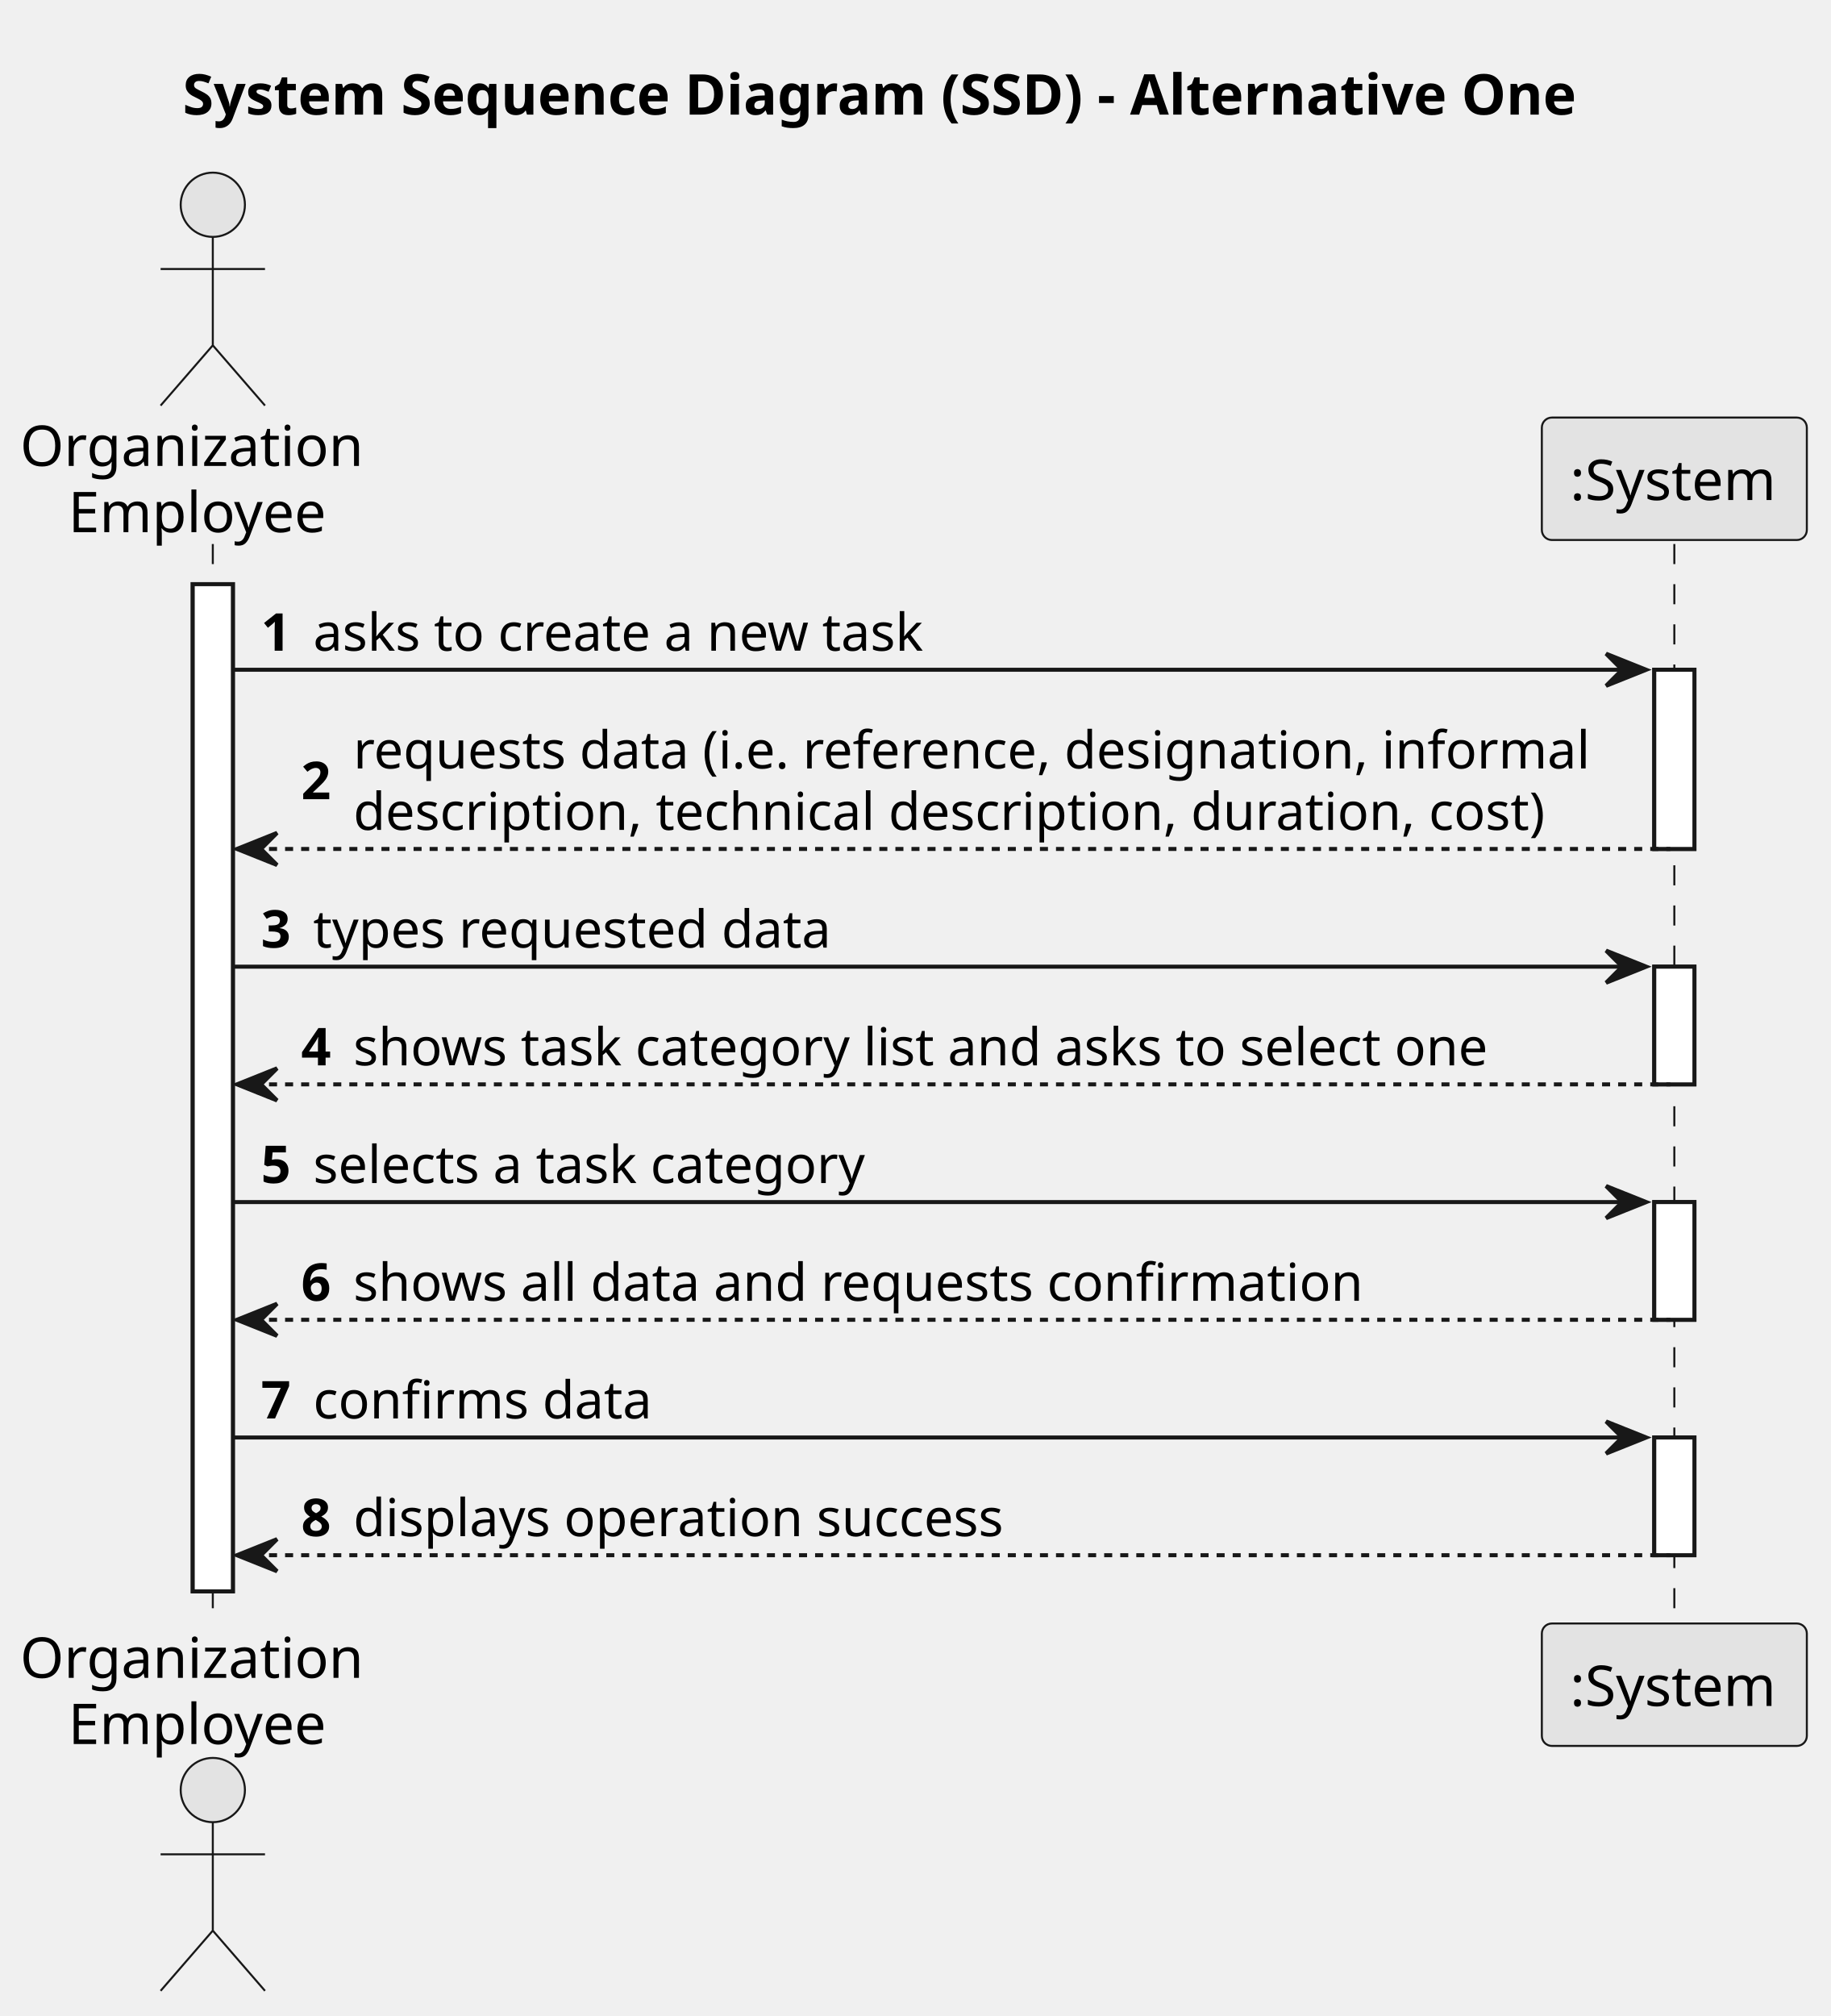
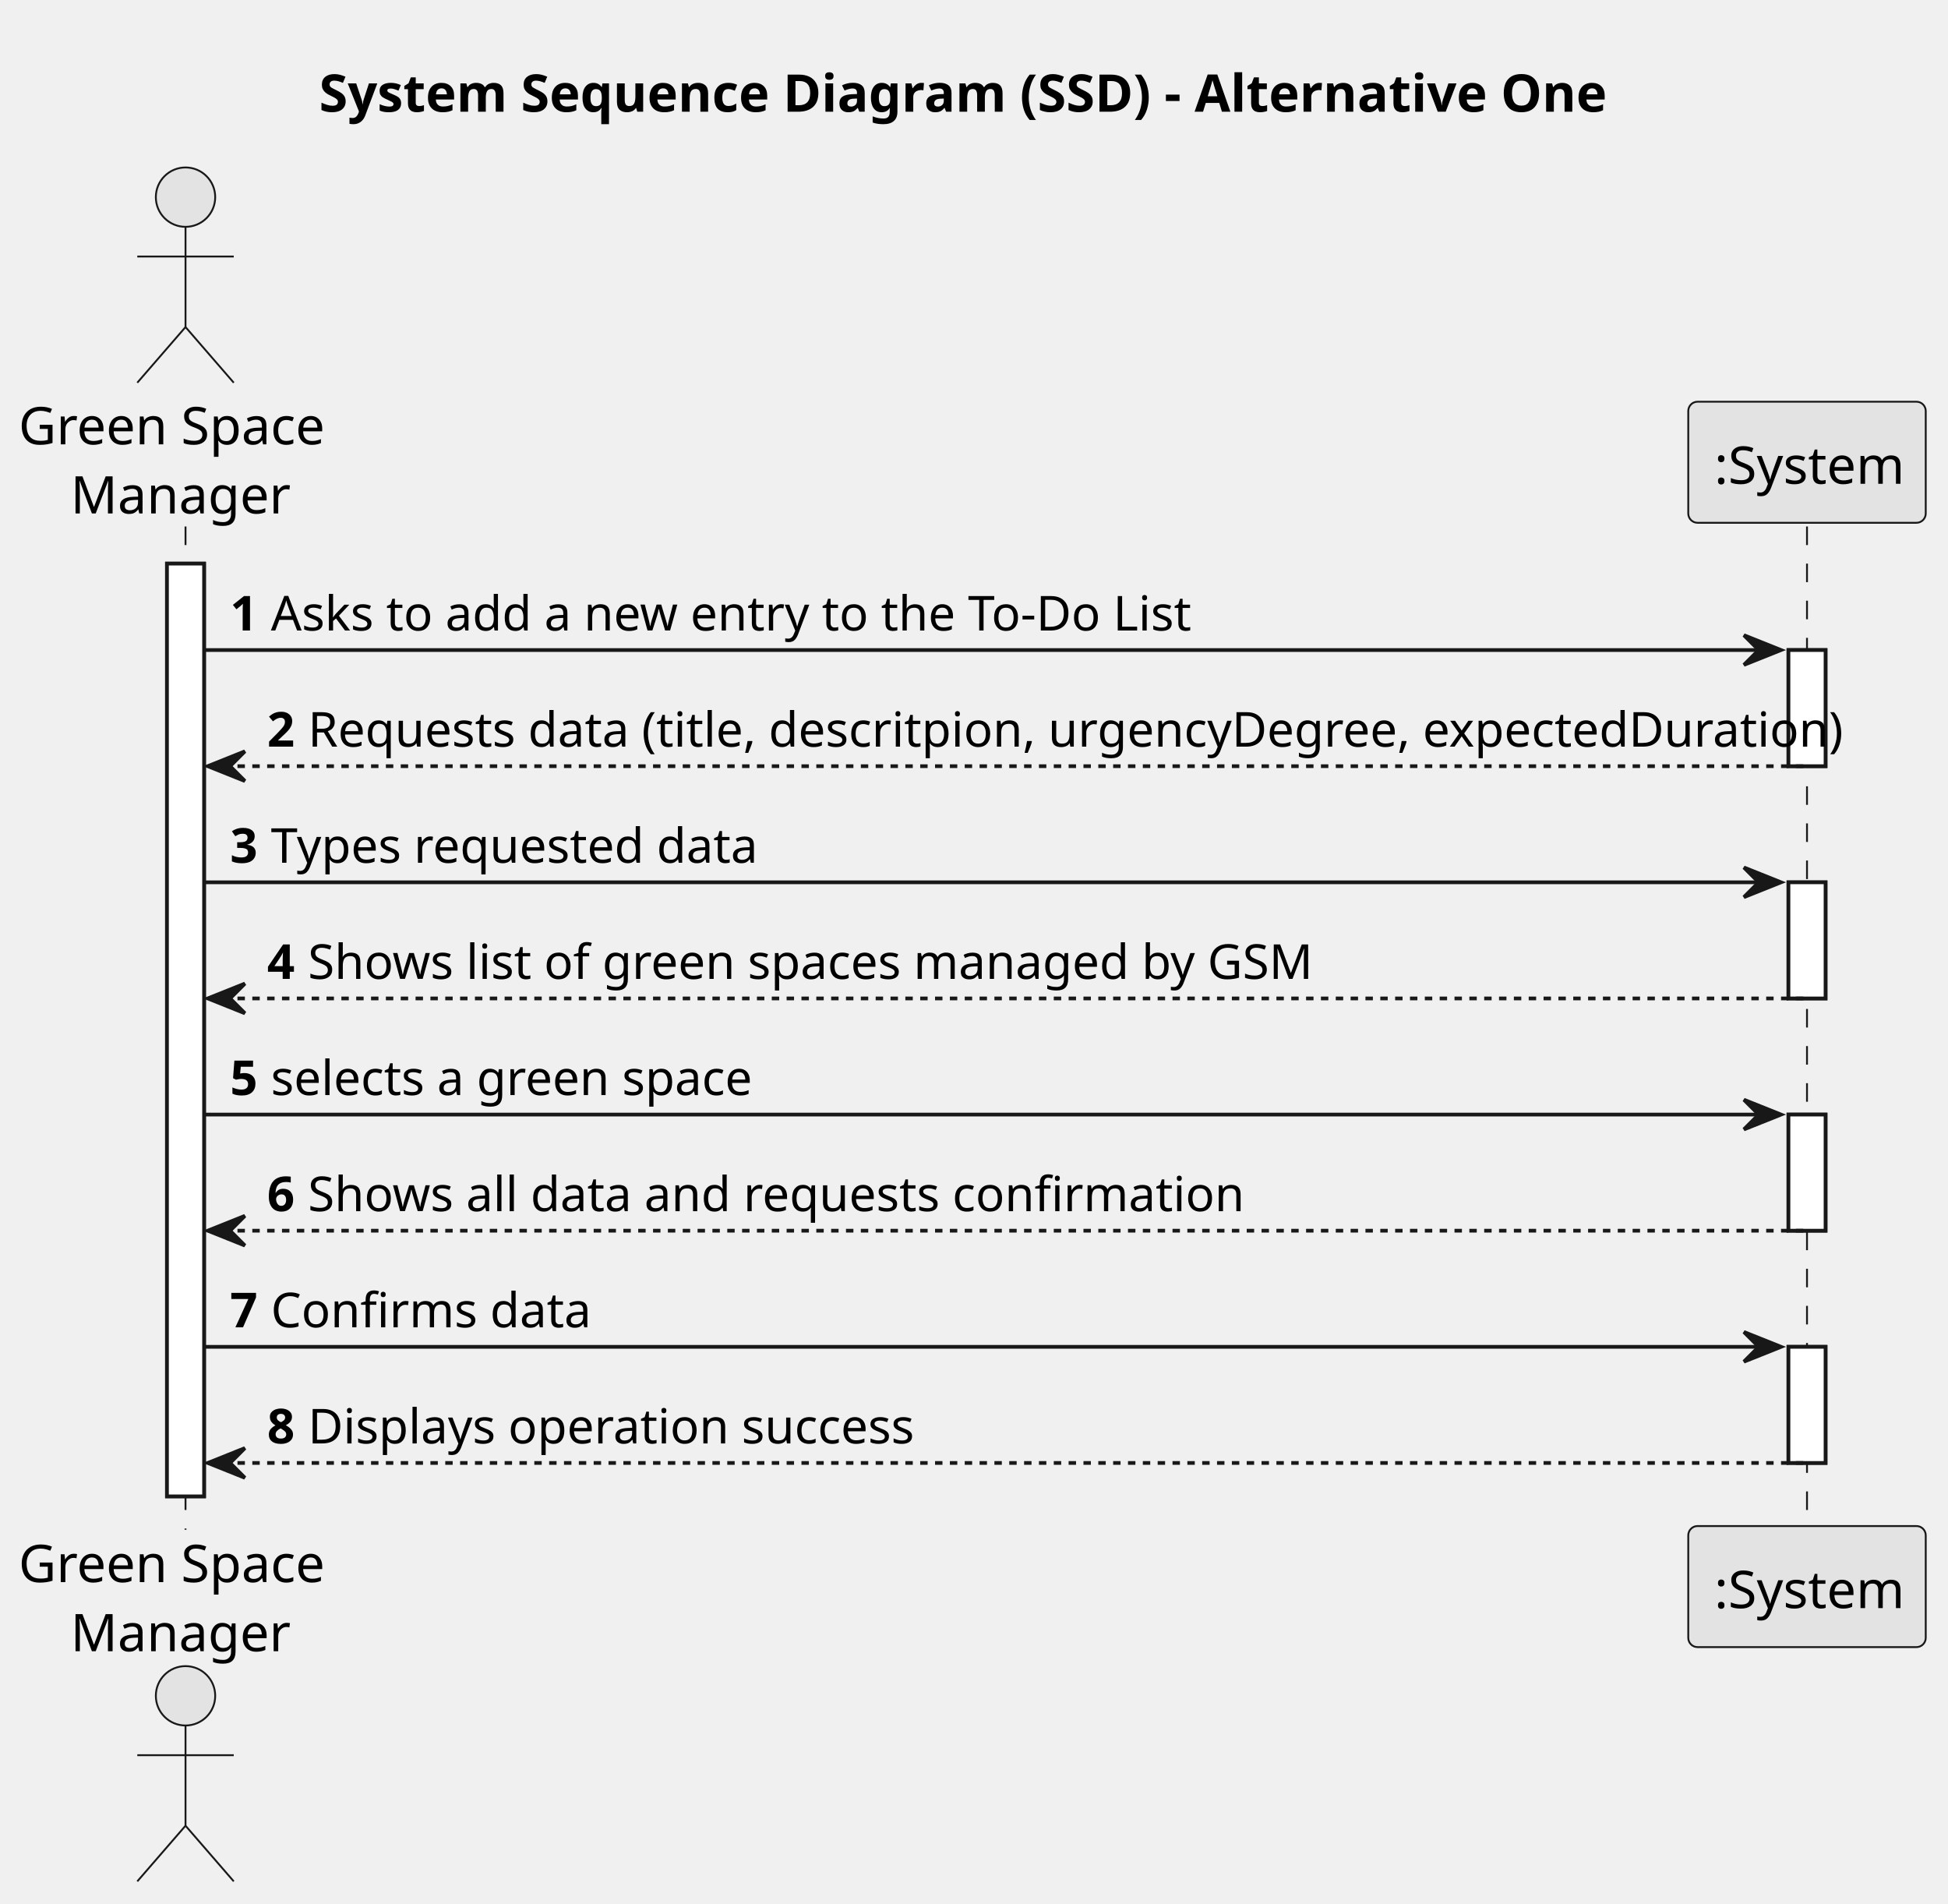
- <svg xmlns="http://www.w3.org/2000/svg" contentStyleType="text/css" height="502px" preserveAspectRatio="none" style="width:456px;height:502px;background:#FFFFFF;" version="1.1" viewBox="0 0 456 502" width="456px" zoomAndPan="magnify">
+ <svg xmlns="http://www.w3.org/2000/svg" contentStyleType="text/css" height="513px" preserveAspectRatio="none" style="width:525px;height:513px;background:#FFFFFF;" version="1.1" viewBox="0 0 525 513" width="525px" zoomAndPan="magnify">
  <defs />
  <g>
-     <text fill="#000000" font-family="sans-serif" font-size="14" font-weight="bold" lengthAdjust="spacing" textLength="363" x="45.5" y="28.535">System Sequence Diagram (SSD) - Alternative One</text>
-     <rect fill="#FFFFFF" height="250.795" style="stroke:#181818;stroke-width:1.0;" width="10" x="48" y="145.465" />
-     <rect fill="#FFFFFF" height="44.621" style="stroke:#181818;stroke-width:1.0;" width="10" x="412" y="166.775" />
-     <rect fill="#FFFFFF" height="29.311" style="stroke:#181818;stroke-width:1.0;" width="10" x="412" y="240.707" />
-     <rect fill="#FFFFFF" height="29.311" style="stroke:#181818;stroke-width:1.0;" width="10" x="412" y="299.328" />
-     <rect fill="#FFFFFF" height="29.311" style="stroke:#181818;stroke-width:1.0;" width="10" x="412" y="357.949" />
-     <line style="stroke:#181818;stroke-width:0.5;stroke-dasharray:5.0,5.0;" x1="53" x2="53" y1="135.465" y2="405.26" />
-     <line style="stroke:#181818;stroke-width:0.5;stroke-dasharray:5.0,5.0;" x1="417" x2="417" y1="135.465" y2="405.26" />
-     <text fill="#000000" font-family="sans-serif" font-size="14" lengthAdjust="spacing" textLength="90" x="5" y="116.023">Organization</text>
-     <text fill="#000000" font-family="sans-serif" font-size="14" lengthAdjust="spacing" textLength="66" x="17" y="132.512">Employee</text>
-     <ellipse cx="53" cy="50.988" fill="#E3E3E3" rx="8" ry="8" style="stroke:#181818;stroke-width:0.5;" />
-     <path d="M53,58.988 L53,85.988 M40,66.988 L66,66.988 M53,85.988 L40,100.988 M53,85.988 L66,100.988 " fill="none" style="stroke:#181818;stroke-width:0.5;" />
-     <text fill="#000000" font-family="sans-serif" font-size="14" lengthAdjust="spacing" textLength="90" x="5" y="417.795">Organization</text>
-     <text fill="#000000" font-family="sans-serif" font-size="14" lengthAdjust="spacing" textLength="66" x="17" y="434.283">Employee</text>
-     <ellipse cx="53" cy="445.736" fill="#E3E3E3" rx="8" ry="8" style="stroke:#181818;stroke-width:0.5;" />
-     <path d="M53,453.736 L53,480.736 M40,461.736 L66,461.736 M53,480.736 L40,495.736 M53,480.736 L66,495.736 " fill="none" style="stroke:#181818;stroke-width:0.5;" />
-     <rect fill="#E3E3E3" height="30.488" rx="2.5" ry="2.5" style="stroke:#181818;stroke-width:0.5;" width="66" x="384" y="103.977" />
-     <text fill="#000000" font-family="sans-serif" font-size="14" lengthAdjust="spacing" textLength="52" x="391" y="124.512">:System</text>
-     <rect fill="#E3E3E3" height="30.488" rx="2.5" ry="2.5" style="stroke:#181818;stroke-width:0.5;" width="66" x="384" y="404.26" />
-     <text fill="#000000" font-family="sans-serif" font-size="14" lengthAdjust="spacing" textLength="52" x="391" y="424.795">:System</text>
-     <rect fill="#FFFFFF" height="250.795" style="stroke:#181818;stroke-width:1.0;" width="10" x="48" y="145.465" />
-     <rect fill="#FFFFFF" height="44.621" style="stroke:#181818;stroke-width:1.0;" width="10" x="412" y="166.775" />
-     <rect fill="#FFFFFF" height="29.311" style="stroke:#181818;stroke-width:1.0;" width="10" x="412" y="240.707" />
-     <rect fill="#FFFFFF" height="29.311" style="stroke:#181818;stroke-width:1.0;" width="10" x="412" y="299.328" />
-     <rect fill="#FFFFFF" height="29.311" style="stroke:#181818;stroke-width:1.0;" width="10" x="412" y="357.949" />
-     <polygon fill="#181818" points="400,162.775,410,166.775,400,170.775,404,166.775" style="stroke:#181818;stroke-width:1.0;" />
-     <line style="stroke:#181818;stroke-width:1.0;" x1="58" x2="406" y1="166.775" y2="166.775" />
-     <text fill="#000000" font-family="sans-serif" font-size="13" font-weight="bold" lengthAdjust="spacing" textLength="9" x="65" y="162.033">1</text>
-     <text fill="#000000" font-family="sans-serif" font-size="13" lengthAdjust="spacing" textLength="159" x="78" y="162.033">asks to create a new task</text>
-     <polygon fill="#181818" points="69,207.397,59,211.397,69,215.397,65,211.397" style="stroke:#181818;stroke-width:1.0;" />
-     <line style="stroke:#181818;stroke-width:1.0;stroke-dasharray:2.0,2.0;" x1="63" x2="416" y1="211.397" y2="211.397" />
-     <text fill="#000000" font-family="sans-serif" font-size="13" font-weight="bold" lengthAdjust="spacing" textLength="9" x="75" y="198.999">2</text>
-     <text fill="#000000" font-family="sans-serif" font-size="13" lengthAdjust="spacing" textLength="317" x="88" y="191.344">requests data (i.e. reference, designation, informal</text>
-     <text fill="#000000" font-family="sans-serif" font-size="13" lengthAdjust="spacing" textLength="311" x="88" y="206.654">description, technical description, duration, cost)</text>
-     <polygon fill="#181818" points="400,236.707,410,240.707,400,244.707,404,240.707" style="stroke:#181818;stroke-width:1.0;" />
-     <line style="stroke:#181818;stroke-width:1.0;" x1="58" x2="406" y1="240.707" y2="240.707" />
-     <text fill="#000000" font-family="sans-serif" font-size="13" font-weight="bold" lengthAdjust="spacing" textLength="9" x="65" y="235.965">3</text>
-     <text fill="#000000" font-family="sans-serif" font-size="13" lengthAdjust="spacing" textLength="131" x="78" y="235.965">types requested data</text>
-     <polygon fill="#181818" points="69,266.018,59,270.018,69,274.018,65,270.018" style="stroke:#181818;stroke-width:1.0;" />
-     <line style="stroke:#181818;stroke-width:1.0;stroke-dasharray:2.0,2.0;" x1="63" x2="416" y1="270.018" y2="270.018" />
-     <text fill="#000000" font-family="sans-serif" font-size="13" font-weight="bold" lengthAdjust="spacing" textLength="9" x="75" y="265.275">4</text>
-     <text fill="#000000" font-family="sans-serif" font-size="13" lengthAdjust="spacing" textLength="298" x="88" y="265.275">shows task category list and asks to select one</text>
-     <polygon fill="#181818" points="400,295.328,410,299.328,400,303.328,404,299.328" style="stroke:#181818;stroke-width:1.0;" />
-     <line style="stroke:#181818;stroke-width:1.0;" x1="58" x2="406" y1="299.328" y2="299.328" />
-     <text fill="#000000" font-family="sans-serif" font-size="13" font-weight="bold" lengthAdjust="spacing" textLength="9" x="65" y="294.586">5</text>
-     <text fill="#000000" font-family="sans-serif" font-size="13" lengthAdjust="spacing" textLength="144" x="78" y="294.586">selects a task category</text>
-     <polygon fill="#181818" points="69,324.639,59,328.639,69,332.639,65,328.639" style="stroke:#181818;stroke-width:1.0;" />
-     <line style="stroke:#181818;stroke-width:1.0;stroke-dasharray:2.0,2.0;" x1="63" x2="416" y1="328.639" y2="328.639" />
-     <text fill="#000000" font-family="sans-serif" font-size="13" font-weight="bold" lengthAdjust="spacing" textLength="9" x="75" y="323.897">6</text>
-     <text fill="#000000" font-family="sans-serif" font-size="13" lengthAdjust="spacing" textLength="260" x="88" y="323.897">shows all data and requests confirmation</text>
-     <polygon fill="#181818" points="400,353.949,410,357.949,400,361.949,404,357.949" style="stroke:#181818;stroke-width:1.0;" />
-     <line style="stroke:#181818;stroke-width:1.0;" x1="58" x2="406" y1="357.949" y2="357.949" />
-     <text fill="#000000" font-family="sans-serif" font-size="13" font-weight="bold" lengthAdjust="spacing" textLength="9" x="65" y="353.207">7</text>
-     <text fill="#000000" font-family="sans-serif" font-size="13" lengthAdjust="spacing" textLength="87" x="78" y="353.207">confirms data</text>
-     <polygon fill="#181818" points="69,383.26,59,387.26,69,391.26,65,387.26" style="stroke:#181818;stroke-width:1.0;" />
-     <line style="stroke:#181818;stroke-width:1.0;stroke-dasharray:2.0,2.0;" x1="63" x2="416" y1="387.26" y2="387.26" />
-     <text fill="#000000" font-family="sans-serif" font-size="13" font-weight="bold" lengthAdjust="spacing" textLength="9" x="75" y="382.518">8</text>
-     <text fill="#000000" font-family="sans-serif" font-size="13" lengthAdjust="spacing" textLength="170" x="88" y="382.518">displays operation success</text>
+     <text fill="#000000" font-family="sans-serif" font-size="14" font-weight="bold" lengthAdjust="spacing" textLength="351" x="86" y="30.107">System Sequence Diagram (SSD) - Alternative One</text>
+     <rect fill="#FFFFFF" height="251.328" style="stroke:#181818;stroke-width:1.0;" width="10" x="45" y="151.863" />
+     <rect fill="#FFFFFF" height="31.291" style="stroke:#181818;stroke-width:1.0;" width="10" x="482" y="175.154" />
+     <rect fill="#FFFFFF" height="31.291" style="stroke:#181818;stroke-width:1.0;" width="10" x="482" y="237.736" />
+     <rect fill="#FFFFFF" height="31.291" style="stroke:#181818;stroke-width:1.0;" width="10" x="482" y="300.318" />
+     <rect fill="#FFFFFF" height="31.291" style="stroke:#181818;stroke-width:1.0;" width="10" x="482" y="362.9" />
+     <line style="stroke:#181818;stroke-width:0.5;stroke-dasharray:5.0,5.0;" x1="50" x2="50" y1="141.863" y2="412.191" />
+     <line style="stroke:#181818;stroke-width:0.5;stroke-dasharray:5.0,5.0;" x1="487" x2="487" y1="141.863" y2="412.191" />
+     <text fill="#000000" font-family="sans-serif" font-size="14" lengthAdjust="spacing" textLength="84" x="5" y="119.728">Green Space</text>
+     <text fill="#000000" font-family="sans-serif" font-size="14" lengthAdjust="spacing" textLength="56" x="19" y="138.35">Manager</text>
+     <ellipse cx="50" cy="53.121" fill="#E3E3E3" rx="8" ry="8" style="stroke:#181818;stroke-width:0.5;" />
+     <path d="M50,61.121 L50,88.121 M37,69.121 L63,69.121 M50,88.121 L37,103.121 M50,88.121 L63,103.121 " fill="none" style="stroke:#181818;stroke-width:0.5;" />
+     <text fill="#000000" font-family="sans-serif" font-size="14" lengthAdjust="spacing" textLength="84" x="5" y="426.299">Green Space</text>
+     <text fill="#000000" font-family="sans-serif" font-size="14" lengthAdjust="spacing" textLength="56" x="19" y="444.92">Manager</text>
+     <ellipse cx="50" cy="456.934" fill="#E3E3E3" rx="8" ry="8" style="stroke:#181818;stroke-width:0.5;" />
+     <path d="M50,464.934 L50,491.934 M37,472.934 L63,472.934 M50,491.934 L37,506.934 M50,491.934 L63,506.934 " fill="none" style="stroke:#181818;stroke-width:0.5;" />
+     <rect fill="#E3E3E3" height="32.621" rx="2.5" ry="2.5" style="stroke:#181818;stroke-width:0.5;" width="64" x="455" y="108.242" />
+     <text fill="#000000" font-family="sans-serif" font-size="14" lengthAdjust="spacing" textLength="50" x="462" y="130.35">:System</text>
+     <rect fill="#E3E3E3" height="32.621" rx="2.5" ry="2.5" style="stroke:#181818;stroke-width:0.5;" width="64" x="455" y="411.191" />
+     <text fill="#000000" font-family="sans-serif" font-size="14" lengthAdjust="spacing" textLength="50" x="462" y="433.299">:System</text>
+     <rect fill="#FFFFFF" height="251.328" style="stroke:#181818;stroke-width:1.0;" width="10" x="45" y="151.863" />
+     <rect fill="#FFFFFF" height="31.291" style="stroke:#181818;stroke-width:1.0;" width="10" x="482" y="175.154" />
+     <rect fill="#FFFFFF" height="31.291" style="stroke:#181818;stroke-width:1.0;" width="10" x="482" y="237.736" />
+     <rect fill="#FFFFFF" height="31.291" style="stroke:#181818;stroke-width:1.0;" width="10" x="482" y="300.318" />
+     <rect fill="#FFFFFF" height="31.291" style="stroke:#181818;stroke-width:1.0;" width="10" x="482" y="362.9" />
+     <polygon fill="#181818" points="470,171.154,480,175.154,470,179.154,474,175.154" style="stroke:#181818;stroke-width:1.0;" />
+     <line style="stroke:#181818;stroke-width:1.0;" x1="55" x2="476" y1="175.154" y2="175.154" />
+     <text fill="#000000" font-family="sans-serif" font-size="13" font-weight="bold" lengthAdjust="spacing" textLength="7" x="62" y="169.892">1</text>
+     <text fill="#000000" font-family="sans-serif" font-size="13" lengthAdjust="spacing" textLength="241" x="73" y="169.892">Asks to add a new entry to the To-Do List</text>
+     <polygon fill="#181818" points="66,202.445,56,206.445,66,210.445,62,206.445" style="stroke:#181818;stroke-width:1.0;" />
+     <line style="stroke:#181818;stroke-width:1.0;stroke-dasharray:2.0,2.0;" x1="60" x2="486" y1="206.445" y2="206.445" />
+     <text fill="#000000" font-family="sans-serif" font-size="13" font-weight="bold" lengthAdjust="spacing" textLength="7" x="72" y="201.183">2</text>
+     <text fill="#000000" font-family="sans-serif" font-size="13" lengthAdjust="spacing" textLength="392" x="83" y="201.183">Requests data (title, descritpion, urgencyDegree, expectedDuration)</text>
+     <polygon fill="#181818" points="470,233.736,480,237.736,470,241.736,474,237.736" style="stroke:#181818;stroke-width:1.0;" />
+     <line style="stroke:#181818;stroke-width:1.0;" x1="55" x2="476" y1="237.736" y2="237.736" />
+     <text fill="#000000" font-family="sans-serif" font-size="13" font-weight="bold" lengthAdjust="spacing" textLength="7" x="62" y="232.474">3</text>
+     <text fill="#000000" font-family="sans-serif" font-size="13" lengthAdjust="spacing" textLength="125" x="73" y="232.474">Types requested data</text>
+     <polygon fill="#181818" points="66,265.027,56,269.027,66,273.027,62,269.027" style="stroke:#181818;stroke-width:1.0;" />
+     <line style="stroke:#181818;stroke-width:1.0;stroke-dasharray:2.0,2.0;" x1="60" x2="486" y1="269.027" y2="269.027" />
+     <text fill="#000000" font-family="sans-serif" font-size="13" font-weight="bold" lengthAdjust="spacing" textLength="7" x="72" y="263.765">4</text>
+     <text fill="#000000" font-family="sans-serif" font-size="13" lengthAdjust="spacing" textLength="265" x="83" y="263.765">Shows list of green spaces managed by GSM</text>
+     <polygon fill="#181818" points="470,296.318,480,300.318,470,304.318,474,300.318" style="stroke:#181818;stroke-width:1.0;" />
+     <line style="stroke:#181818;stroke-width:1.0;" x1="55" x2="476" y1="300.318" y2="300.318" />
+     <text fill="#000000" font-family="sans-serif" font-size="13" font-weight="bold" lengthAdjust="spacing" textLength="7" x="62" y="295.056">5</text>
+     <text fill="#000000" font-family="sans-serif" font-size="13" lengthAdjust="spacing" textLength="128" x="73" y="295.056">selects a green space</text>
+     <polygon fill="#181818" points="66,327.609,56,331.609,66,335.609,62,331.609" style="stroke:#181818;stroke-width:1.0;" />
+     <line style="stroke:#181818;stroke-width:1.0;stroke-dasharray:2.0,2.0;" x1="60" x2="486" y1="331.609" y2="331.609" />
+     <text fill="#000000" font-family="sans-serif" font-size="13" font-weight="bold" lengthAdjust="spacing" textLength="7" x="72" y="326.347">6</text>
+     <text fill="#000000" font-family="sans-serif" font-size="13" lengthAdjust="spacing" textLength="238" x="83" y="326.347">Shows all data and requests confirmation</text>
+     <polygon fill="#181818" points="470,358.9,480,362.9,470,366.9,474,362.9" style="stroke:#181818;stroke-width:1.0;" />
+     <line style="stroke:#181818;stroke-width:1.0;" x1="55" x2="476" y1="362.9" y2="362.9" />
+     <text fill="#000000" font-family="sans-serif" font-size="13" font-weight="bold" lengthAdjust="spacing" textLength="7" x="62" y="357.638">7</text>
+     <text fill="#000000" font-family="sans-serif" font-size="13" lengthAdjust="spacing" textLength="80" x="73" y="357.638">Confirms data</text>
+     <polygon fill="#181818" points="66,390.191,56,394.191,66,398.191,62,394.191" style="stroke:#181818;stroke-width:1.0;" />
+     <line style="stroke:#181818;stroke-width:1.0;stroke-dasharray:2.0,2.0;" x1="60" x2="486" y1="394.191" y2="394.191" />
+     <text fill="#000000" font-family="sans-serif" font-size="13" font-weight="bold" lengthAdjust="spacing" textLength="7" x="72" y="388.929">8</text>
+     <text fill="#000000" font-family="sans-serif" font-size="13" lengthAdjust="spacing" textLength="160" x="83" y="388.929">Displays operation success</text>
  </g>
</svg>
